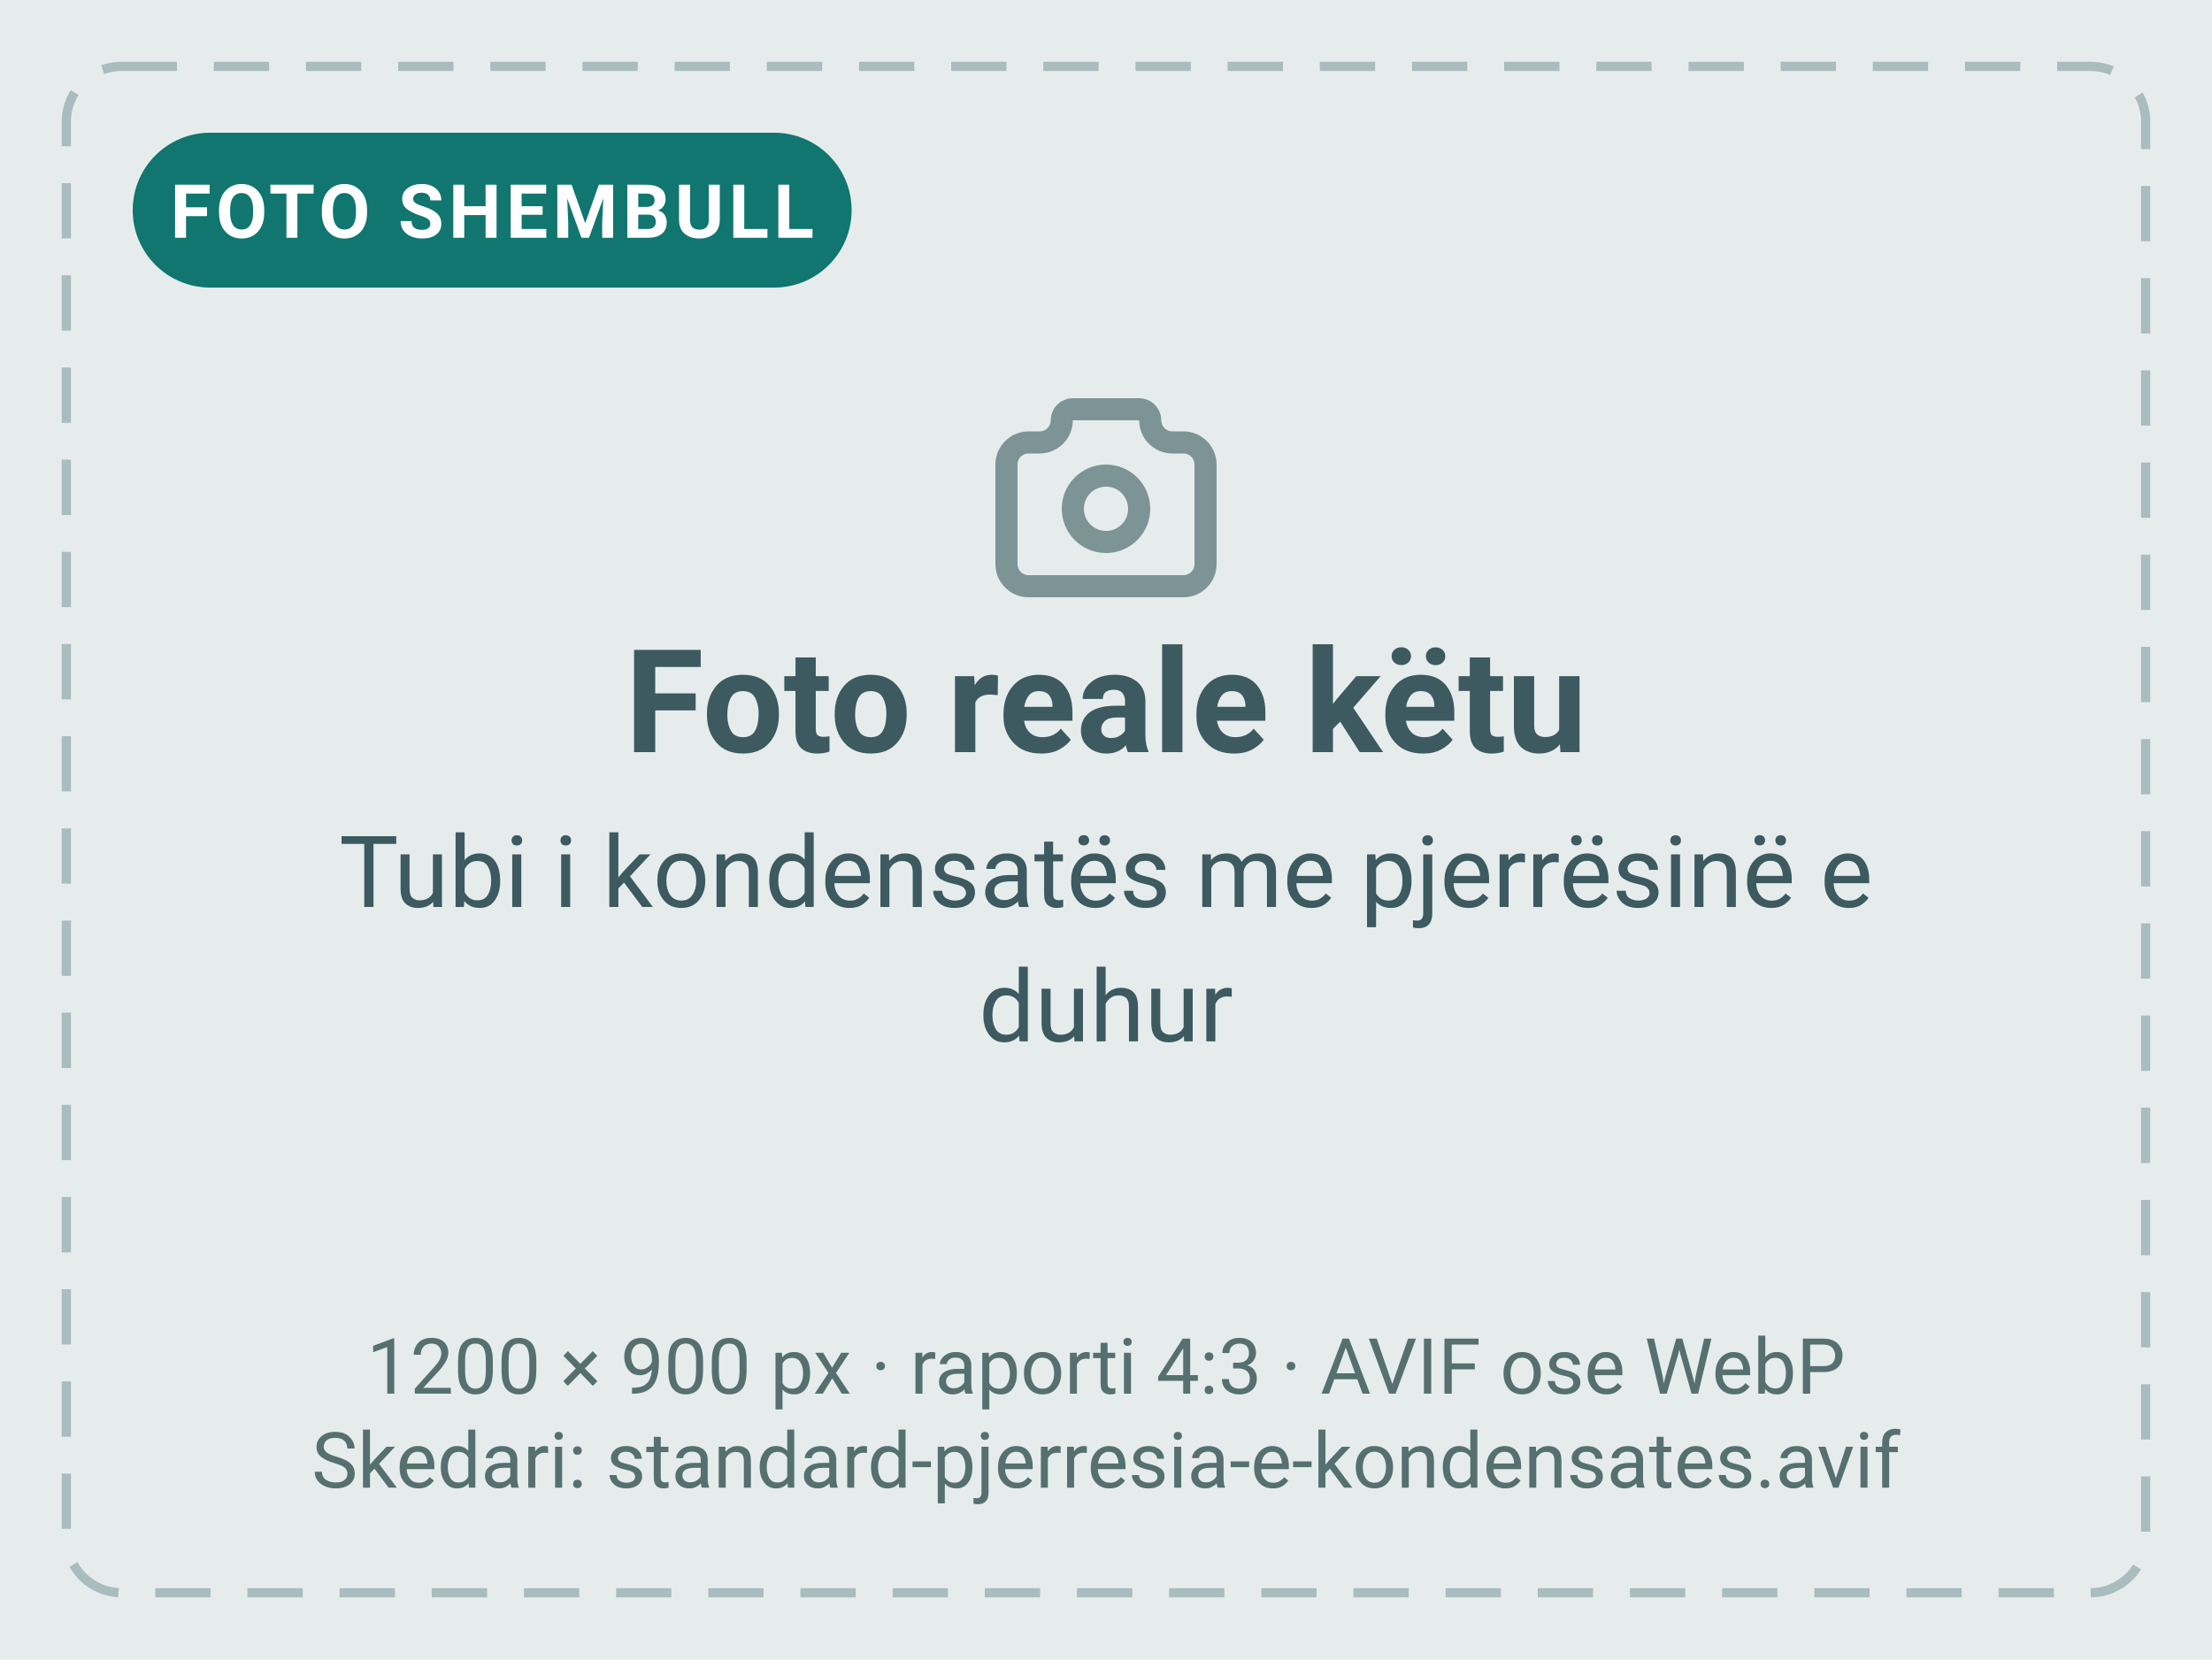
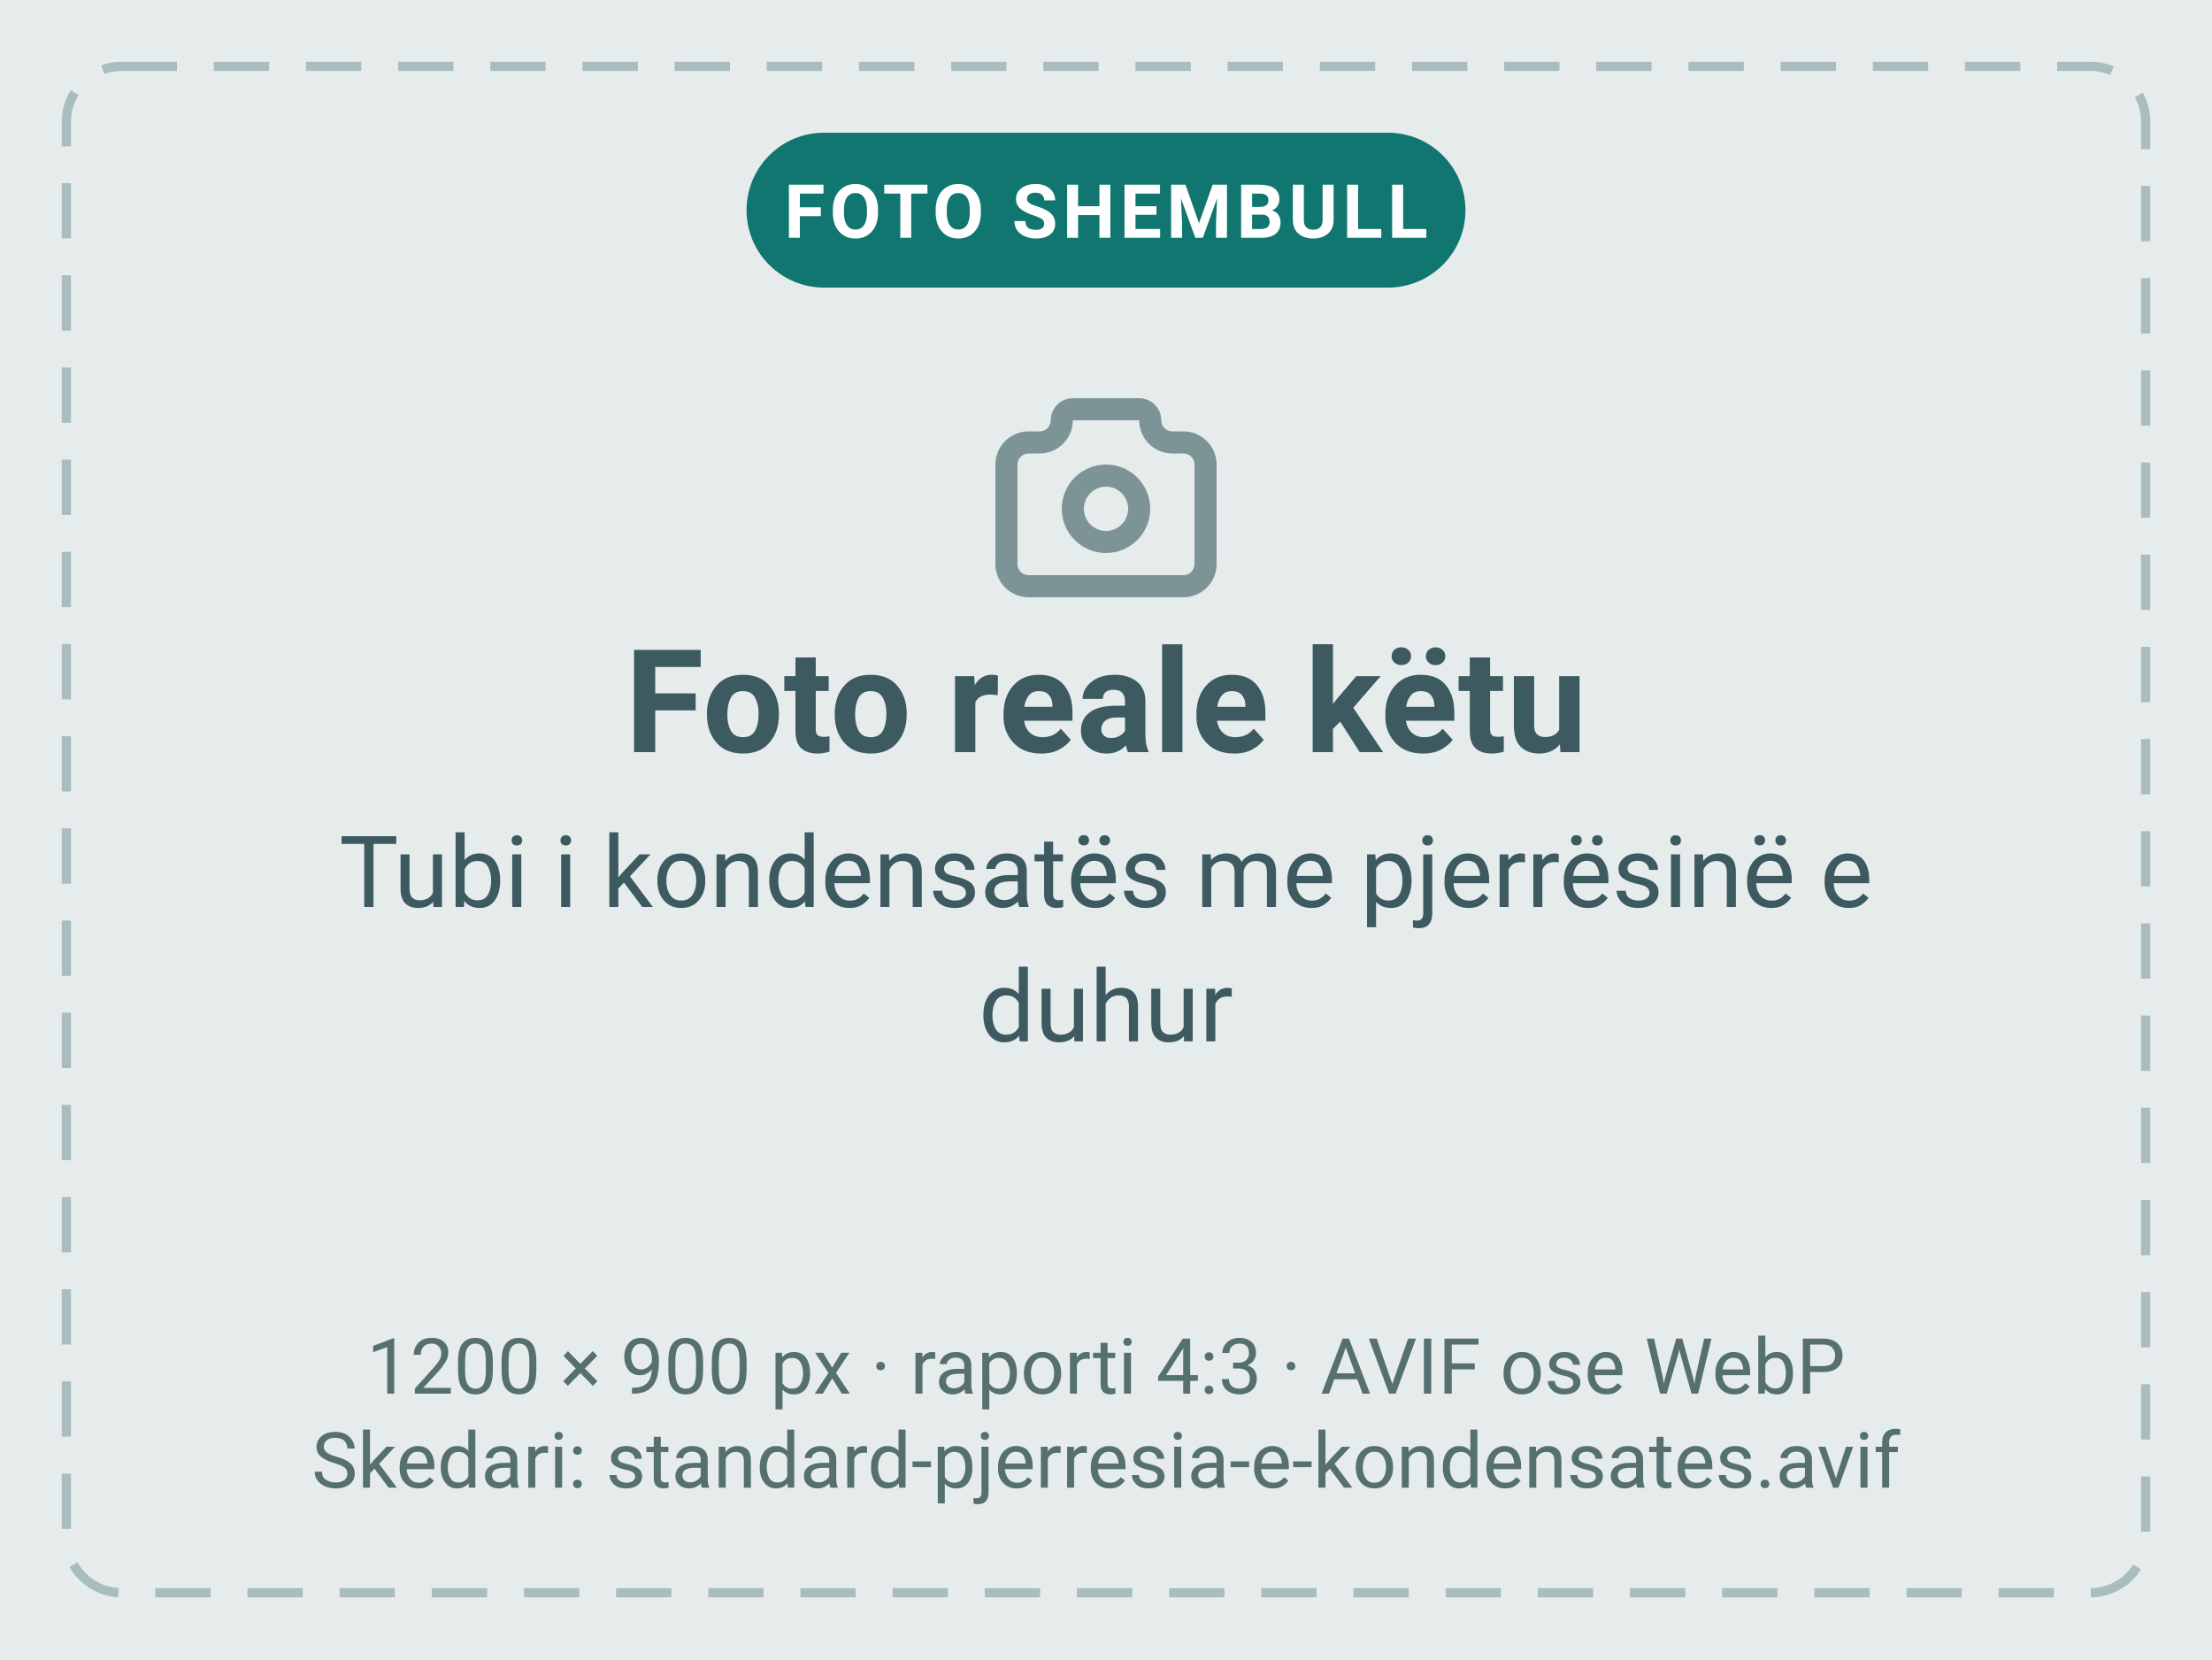
<svg xmlns="http://www.w3.org/2000/svg" width="1200" height="900" viewBox="0 0 1200 900">
  <rect width="1200" height="900" fill="#e6ecec" />
  <rect x="36" y="36" width="1128" height="828" rx="30" fill="none" stroke="#a9bcbe" stroke-width="5" stroke-dasharray="30 20" />
-   <rect x="72" y="72" width="390" height="84" rx="42" fill="#10766f" />
-   <text x="267" y="129" text-anchor="middle" font-family="'Segoe UI', Roboto, system-ui, sans-serif" font-size="40.5" font-weight="700" letter-spacing="2.5" fill="#ffffff">FOTO SHEMBULL</text>
+   <rect x="405" y="72" width="390" height="84" rx="42" fill="#10766f" />
+   <text x="600" y="129" text-anchor="middle" font-family="'Segoe UI', Roboto, system-ui, sans-serif" font-size="40.5" font-weight="700" letter-spacing="2.5" fill="#ffffff">FOTO SHEMBULL</text>
  <g transform="translate(528 198) scale(6)" fill="none" stroke="#7d9497" stroke-width="2" stroke-linecap="round" stroke-linejoin="round">
    <path d="M5 7h1a2 2 0 0 0 2 -2a1 1 0 0 1 1 -1h6a1 1 0 0 1 1 1a2 2 0 0 0 2 2h1a2 2 0 0 1 2 2v9a2 2 0 0 1 -2 2h-14a2 2 0 0 1 -2 -2v-9a2 2 0 0 1 2 -2" />
    <path d="M9 13a3 3 0 1 0 6 0a3 3 0 0 0 -6 0" />
  </g>
  <text x="600" y="408" text-anchor="middle" font-family="'Segoe UI', Roboto, system-ui, sans-serif" font-size="78" font-weight="600" fill="#3c5a5f">Foto reale këtu</text>
  <text x="600" y="492" text-anchor="middle" font-family="'Segoe UI', Roboto, system-ui, sans-serif" font-size="54" fill="#3c5a5f">Tubi i kondensatës me pjerrësinë e</text>
  <text x="600" y="564.9" text-anchor="middle" font-family="'Segoe UI', Roboto, system-ui, sans-serif" font-size="54" fill="#3c5a5f">duhur</text>
  <text x="600" y="756" text-anchor="middle" font-family="'Segoe UI', Roboto, system-ui, sans-serif" font-size="42" fill="#55706f">1200 × 900 px · raporti 4:3 · AVIF ose WebP</text>
  <text x="600" y="807" text-anchor="middle" font-family="'Segoe UI', Roboto, system-ui, sans-serif" font-size="42" fill="#55706f">Skedari: standard-pjerresia-e-kondensates.avif</text>
</svg>
